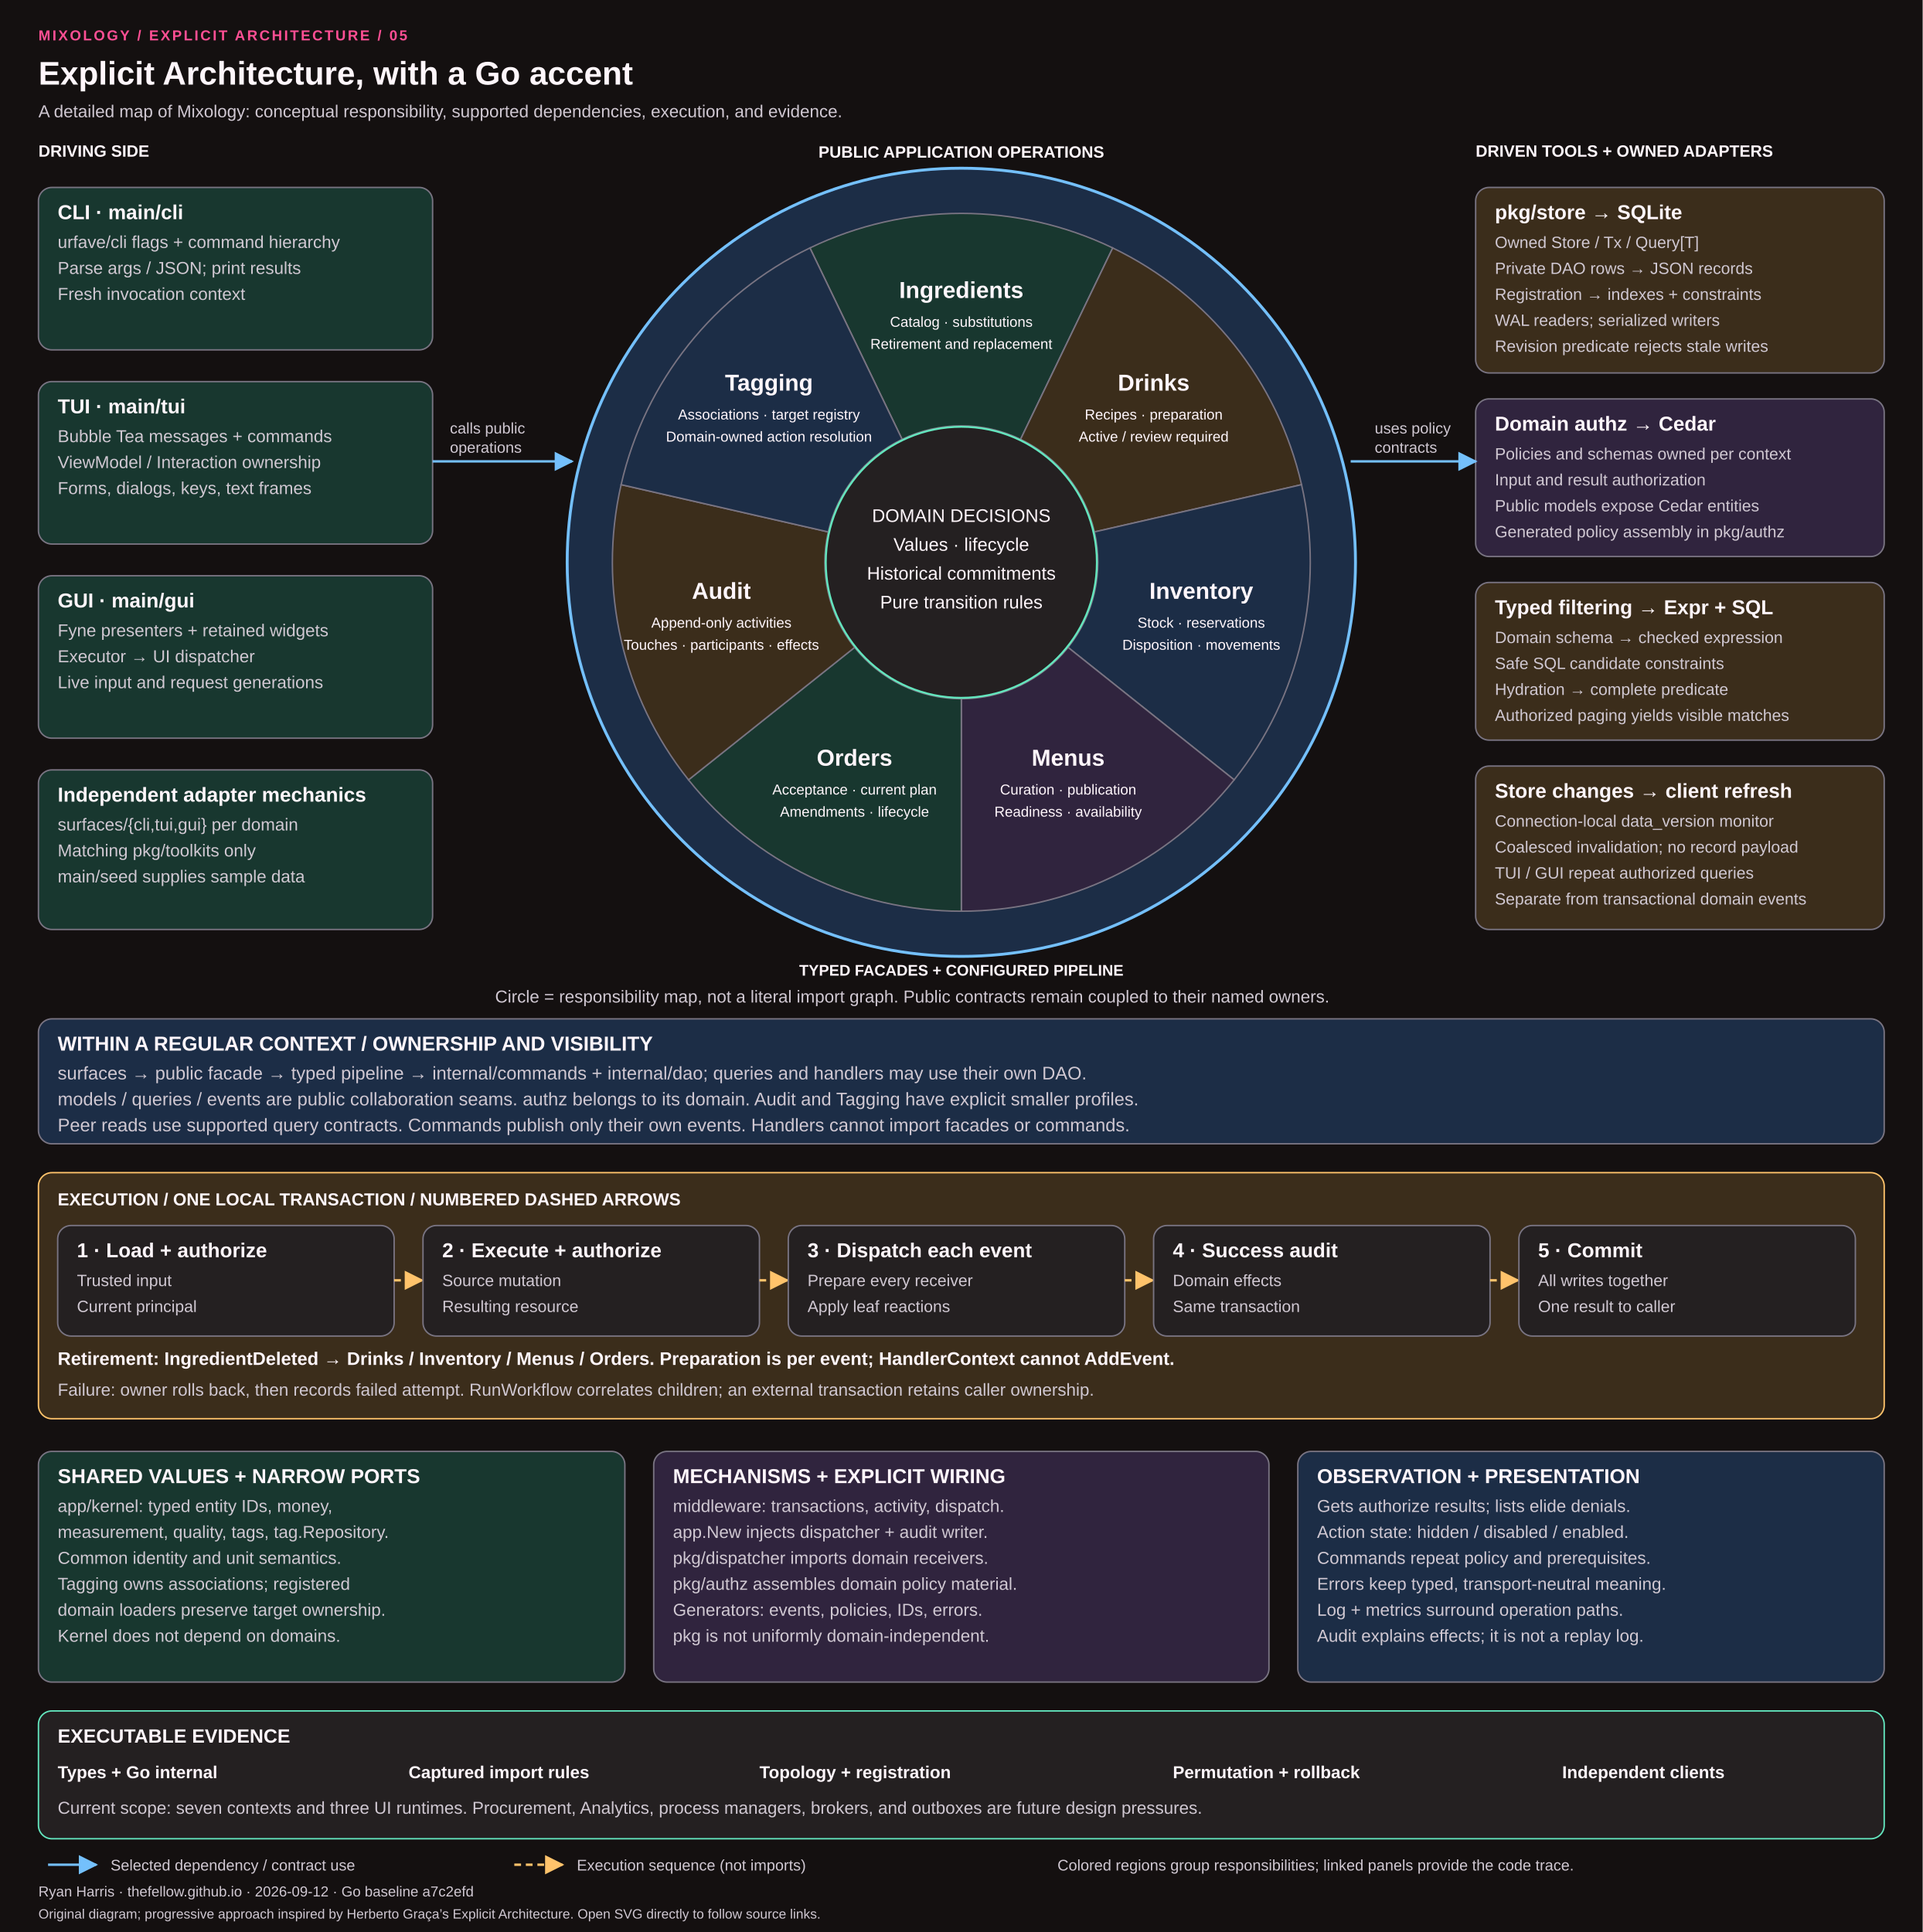
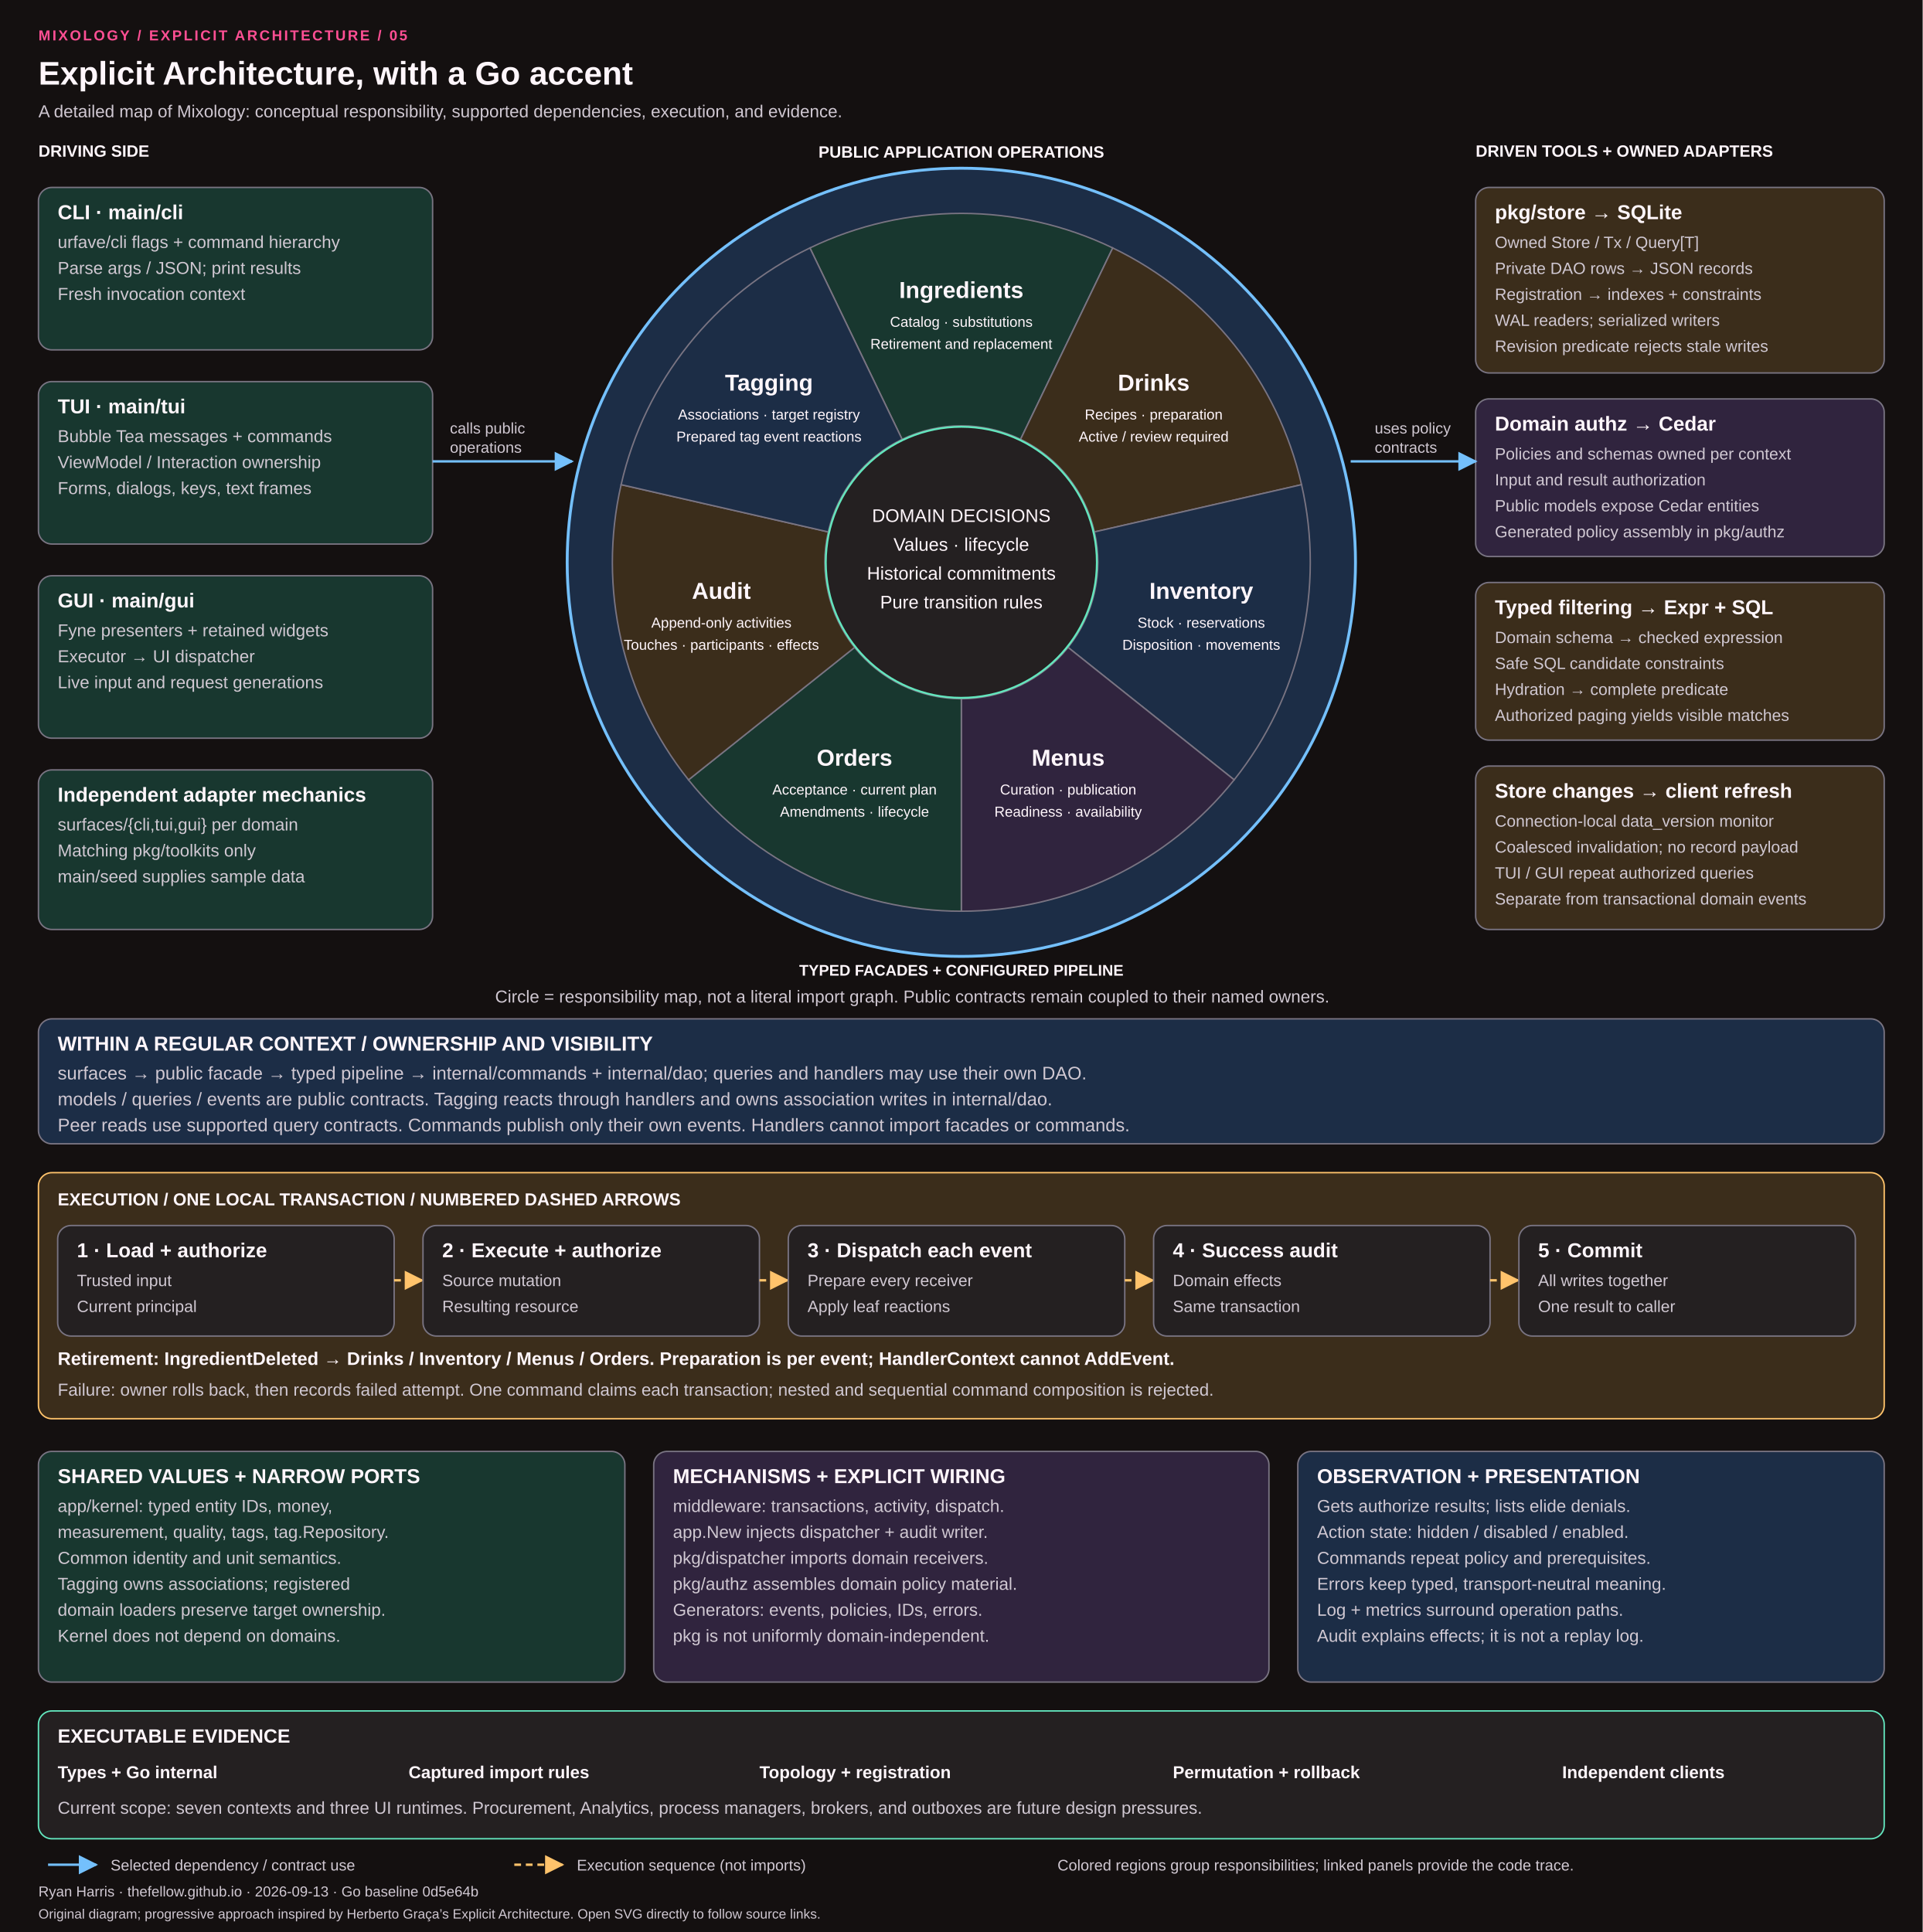
<svg xmlns="http://www.w3.org/2000/svg" xmlns:xlink="http://www.w3.org/1999/xlink" width="2000" height="2010" viewBox="0 0 2000 2010" role="img" aria-labelledby="title desc">
  <defs>
    <marker id="arrow" viewBox="0 0 10 10" refX="9" refY="5" markerWidth="8" markerHeight="8" orient="auto-start-reverse">
      <path d="M 0 0 L 10 5 L 0 10 z" fill="#74c0fc" />
    </marker>
    <marker id="flow" viewBox="0 0 10 10" refX="9" refY="5" markerWidth="8" markerHeight="8" orient="auto-start-reverse">
      <path d="M 0 0 L 10 5 L 0 10 z" fill="#ffc36b" />
    </marker>
  </defs>
  <style>text {font-family:Arial,Helvetica,sans-serif;fill:#fff6fb} a:hover rect {stroke:#ff4f94;stroke-width:3} .muted {fill:#d0c8d2} .mono {font-family:monospace} .eyebrow {font-weight:700;letter-spacing:2px;fill:#ff4f94}</style>
  <rect x="0" y="0" width="2000" height="2010" rx="0" fill="#141010" stroke="none" stroke-width="1.5" />
  <text x="40.0" y="42.0" font-size="15" text-anchor="start" class="eyebrow">MIXOLOGY / EXPLICIT ARCHITECTURE / 05</text>
  <text x="40.0" y="88.0" font-size="34" text-anchor="start" font-weight="700">Explicit Architecture, with a Go accent</text>
  <text x="40.0" y="122.0" font-size="18" text-anchor="start" class="muted">A detailed map of Mixology: conceptual responsibility, supported dependencies, execution, and evidence.</text>
  <text x="40.0" y="163.0" font-size="17" text-anchor="start" font-weight="700">DRIVING SIDE</text>
  <text x="1535.0" y="163.0" font-size="17" text-anchor="start" font-weight="700">DRIVEN TOOLS + OWNED ADAPTERS</text>
  <circle cx="1000" cy="585" r="410" fill="#1c2d46" stroke="#74c0fc" stroke-width="3" />
-   <a href="https://github.com/TheFellow/go-modular-monolith/blob/a7c2efda8c0cd905089a27060242ff841bb0ad41/app/domains/ingredients/module.go" xlink:href="https://github.com/TheFellow/go-modular-monolith/blob/a7c2efda8c0cd905089a27060242ff841bb0ad41/app/domains/ingredients/module.go" target="_blank">
+   <a href="https://github.com/TheFellow/go-modular-monolith/blob/0d5e64b0455f7a5c96d4afada64654a5fdbb9a2c/app/domains/ingredients/module.go" xlink:href="https://github.com/TheFellow/go-modular-monolith/blob/0d5e64b0455f7a5c96d4afada64654a5fdbb9a2c/app/domains/ingredients/module.go" target="_blank">
    <path d="M 842.5 257.948 A 363 363 0 0 1 1157.5 257.948 L 1061.611 457.062 A 142 142 0 0 0 938.389 457.062 Z" fill="#18372f" stroke="#797482" stroke-width="1.5" />
    <text x="1000.0" y="310.0" font-size="24" text-anchor="middle" font-weight="700">Ingredients</text>
    <text x="1000.0" y="340.0" font-size="15" text-anchor="middle">Catalog · substitutions</text>
    <text x="1000.0" y="363.0" font-size="15" text-anchor="middle">Retirement and replacement</text>
  </a>
-   <a href="https://github.com/TheFellow/go-modular-monolith/blob/a7c2efda8c0cd905089a27060242ff841bb0ad41/app/domains/drinks/module.go" xlink:href="https://github.com/TheFellow/go-modular-monolith/blob/a7c2efda8c0cd905089a27060242ff841bb0ad41/app/domains/drinks/module.go" target="_blank">
+   <a href="https://github.com/TheFellow/go-modular-monolith/blob/0d5e64b0455f7a5c96d4afada64654a5fdbb9a2c/app/domains/drinks/module.go" xlink:href="https://github.com/TheFellow/go-modular-monolith/blob/0d5e64b0455f7a5c96d4afada64654a5fdbb9a2c/app/domains/drinks/module.go" target="_blank">
    <path d="M 1157.5 257.948 A 363 363 0 0 1 1353.899 504.225 L 1138.44 553.402 A 142 142 0 0 0 1061.611 457.062 Z" fill="#3b2d1b" stroke="#797482" stroke-width="1.5" />
    <text x="1200.1" y="406.4" font-size="24" text-anchor="middle" font-weight="700">Drinks</text>
    <text x="1200.1" y="436.4" font-size="15" text-anchor="middle">Recipes · preparation</text>
    <text x="1200.1" y="459.4" font-size="15" text-anchor="middle">Active / review required</text>
  </a>
-   <a href="https://github.com/TheFellow/go-modular-monolith/blob/a7c2efda8c0cd905089a27060242ff841bb0ad41/app/domains/inventory/module.go" xlink:href="https://github.com/TheFellow/go-modular-monolith/blob/a7c2efda8c0cd905089a27060242ff841bb0ad41/app/domains/inventory/module.go" target="_blank">
+   <a href="https://github.com/TheFellow/go-modular-monolith/blob/0d5e64b0455f7a5c96d4afada64654a5fdbb9a2c/app/domains/inventory/module.go" xlink:href="https://github.com/TheFellow/go-modular-monolith/blob/0d5e64b0455f7a5c96d4afada64654a5fdbb9a2c/app/domains/inventory/module.go" target="_blank">
    <path d="M 1353.899 504.225 A 363 363 0 0 1 1283.805 811.327 L 1111.02 673.536 A 142 142 0 0 0 1138.44 553.402 Z" fill="#1c2d46" stroke="#797482" stroke-width="1.5" />
    <text x="1249.6" y="623.0" font-size="24" text-anchor="middle" font-weight="700">Inventory</text>
    <text x="1249.6" y="653.0" font-size="15" text-anchor="middle">Stock · reservations</text>
    <text x="1249.6" y="676.0" font-size="15" text-anchor="middle">Disposition · movements</text>
  </a>
-   <a href="https://github.com/TheFellow/go-modular-monolith/blob/a7c2efda8c0cd905089a27060242ff841bb0ad41/app/domains/menus/module.go" xlink:href="https://github.com/TheFellow/go-modular-monolith/blob/a7c2efda8c0cd905089a27060242ff841bb0ad41/app/domains/menus/module.go" target="_blank">
+   <a href="https://github.com/TheFellow/go-modular-monolith/blob/0d5e64b0455f7a5c96d4afada64654a5fdbb9a2c/app/domains/menus/module.go" xlink:href="https://github.com/TheFellow/go-modular-monolith/blob/0d5e64b0455f7a5c96d4afada64654a5fdbb9a2c/app/domains/menus/module.go" target="_blank">
    <path d="M 1283.805 811.327 A 363 363 0 0 1 1000 948.0 L 1000.0 727.0 A 142 142 0 0 0 1111.02 673.536 Z" fill="#30243e" stroke="#797482" stroke-width="1.5" />
    <text x="1111.1" y="796.6" font-size="24" text-anchor="middle" font-weight="700">Menus</text>
    <text x="1111.1" y="826.6" font-size="15" text-anchor="middle">Curation · publication</text>
    <text x="1111.1" y="849.6" font-size="15" text-anchor="middle">Readiness · availability</text>
  </a>
-   <a href="https://github.com/TheFellow/go-modular-monolith/blob/a7c2efda8c0cd905089a27060242ff841bb0ad41/app/domains/orders/module.go" xlink:href="https://github.com/TheFellow/go-modular-monolith/blob/a7c2efda8c0cd905089a27060242ff841bb0ad41/app/domains/orders/module.go" target="_blank">
+   <a href="https://github.com/TheFellow/go-modular-monolith/blob/0d5e64b0455f7a5c96d4afada64654a5fdbb9a2c/app/domains/orders/module.go" xlink:href="https://github.com/TheFellow/go-modular-monolith/blob/0d5e64b0455f7a5c96d4afada64654a5fdbb9a2c/app/domains/orders/module.go" target="_blank">
    <path d="M 1000.0 948.0 A 363 363 0 0 1 716.195 811.327 L 888.98 673.536 A 142 142 0 0 0 1000.0 727.0 Z" fill="#18372f" stroke="#797482" stroke-width="1.5" />
    <text x="888.9" y="796.6" font-size="24" text-anchor="middle" font-weight="700">Orders</text>
    <text x="888.9" y="826.6" font-size="15" text-anchor="middle">Acceptance · current plan</text>
    <text x="888.9" y="849.6" font-size="15" text-anchor="middle">Amendments · lifecycle</text>
  </a>
-   <a href="https://github.com/TheFellow/go-modular-monolith/blob/a7c2efda8c0cd905089a27060242ff841bb0ad41/app/domains/audit/module.go" xlink:href="https://github.com/TheFellow/go-modular-monolith/blob/a7c2efda8c0cd905089a27060242ff841bb0ad41/app/domains/audit/module.go" target="_blank">
+   <a href="https://github.com/TheFellow/go-modular-monolith/blob/0d5e64b0455f7a5c96d4afada64654a5fdbb9a2c/app/domains/audit/module.go" xlink:href="https://github.com/TheFellow/go-modular-monolith/blob/0d5e64b0455f7a5c96d4afada64654a5fdbb9a2c/app/domains/audit/module.go" target="_blank">
    <path d="M 716.195 811.327 A 363 363 0 0 1 646.101 504.225 L 861.56 553.402 A 142 142 0 0 0 888.98 673.536 Z" fill="#3b2d1b" stroke="#797482" stroke-width="1.5" />
    <text x="750.4" y="623.0" font-size="24" text-anchor="middle" font-weight="700">Audit</text>
    <text x="750.4" y="653.0" font-size="15" text-anchor="middle">Append-only activities</text>
    <text x="750.4" y="676.0" font-size="15" text-anchor="middle">Touches · participants · effects</text>
  </a>
-   <a href="https://github.com/TheFellow/go-modular-monolith/blob/a7c2efda8c0cd905089a27060242ff841bb0ad41/app/domains/tagging/module.go" xlink:href="https://github.com/TheFellow/go-modular-monolith/blob/a7c2efda8c0cd905089a27060242ff841bb0ad41/app/domains/tagging/module.go" target="_blank">
+   <a href="https://github.com/TheFellow/go-modular-monolith/blob/0d5e64b0455f7a5c96d4afada64654a5fdbb9a2c/app/domains/tagging/module.go" xlink:href="https://github.com/TheFellow/go-modular-monolith/blob/0d5e64b0455f7a5c96d4afada64654a5fdbb9a2c/app/domains/tagging/module.go" target="_blank">
    <path d="M 646.101 504.225 A 363 363 0 0 1 842.5 257.948 L 938.389 457.062 A 142 142 0 0 0 861.56 553.402 Z" fill="#1c2d46" stroke="#797482" stroke-width="1.5" />
    <text x="799.9" y="406.4" font-size="24" text-anchor="middle" font-weight="700">Tagging</text>
    <text x="799.9" y="436.4" font-size="15" text-anchor="middle">Associations · target registry</text>
-     <text x="799.9" y="459.4" font-size="15" text-anchor="middle">Domain-owned action resolution</text>
+     <text x="799.9" y="459.4" font-size="15" text-anchor="middle">Prepared tag event reactions</text>
  </a>
  <circle cx="1000" cy="585" r="141" fill="#242021" stroke="#63e6be" stroke-width="2" />
  <text x="1000.0" y="543.0" font-size="19" text-anchor="middle">DOMAIN DECISIONS</text>
  <text x="1000.0" y="573.0" font-size="19" text-anchor="middle">Values · lifecycle</text>
  <text x="1000.0" y="603.0" font-size="19" text-anchor="middle">Historical commitments</text>
  <text x="1000.0" y="633.0" font-size="19" text-anchor="middle">Pure transition rules</text>
  <text x="1000.0" y="164.0" font-size="17" text-anchor="middle" font-weight="700">PUBLIC APPLICATION OPERATIONS</text>
  <text x="1000.0" y="1015.0" font-size="16" text-anchor="middle" font-weight="700">TYPED FACADES + CONFIGURED PIPELINE</text>
-   <a href="https://github.com/TheFellow/go-modular-monolith/blob/a7c2efda8c0cd905089a27060242ff841bb0ad41/main/cli/README.md" xlink:href="https://github.com/TheFellow/go-modular-monolith/blob/a7c2efda8c0cd905089a27060242ff841bb0ad41/main/cli/README.md" target="_blank">
+   <a href="https://github.com/TheFellow/go-modular-monolith/blob/0d5e64b0455f7a5c96d4afada64654a5fdbb9a2c/main/cli/README.md" xlink:href="https://github.com/TheFellow/go-modular-monolith/blob/0d5e64b0455f7a5c96d4afada64654a5fdbb9a2c/main/cli/README.md" target="_blank">
    <rect x="40" y="195" width="410" height="169" rx="14" fill="#18372f" stroke="#797482" stroke-width="1.5" />
    <text x="60.0" y="228.0" font-size="21" text-anchor="start" font-weight="700">CLI · main/cli</text>
    <text x="60.0" y="258.0" font-size="18" text-anchor="start" class="muted">urfave/cli flags + command hierarchy</text>
    <text x="60.0" y="285.0" font-size="18" text-anchor="start" class="muted">Parse args / JSON; print results</text>
    <text x="60.0" y="312.0" font-size="18" text-anchor="start" class="muted">Fresh invocation context</text>
  </a>
-   <a href="https://github.com/TheFellow/go-modular-monolith/blob/a7c2efda8c0cd905089a27060242ff841bb0ad41/main/tui/README.md" xlink:href="https://github.com/TheFellow/go-modular-monolith/blob/a7c2efda8c0cd905089a27060242ff841bb0ad41/main/tui/README.md" target="_blank">
+   <a href="https://github.com/TheFellow/go-modular-monolith/blob/0d5e64b0455f7a5c96d4afada64654a5fdbb9a2c/main/tui/README.md" xlink:href="https://github.com/TheFellow/go-modular-monolith/blob/0d5e64b0455f7a5c96d4afada64654a5fdbb9a2c/main/tui/README.md" target="_blank">
    <rect x="40" y="397" width="410" height="169" rx="14" fill="#18372f" stroke="#797482" stroke-width="1.5" />
    <text x="60.0" y="430.0" font-size="21" text-anchor="start" font-weight="700">TUI · main/tui</text>
    <text x="60.0" y="460.0" font-size="18" text-anchor="start" class="muted">Bubble Tea messages + commands</text>
    <text x="60.0" y="487.0" font-size="18" text-anchor="start" class="muted">ViewModel / Interaction ownership</text>
    <text x="60.0" y="514.0" font-size="18" text-anchor="start" class="muted">Forms, dialogs, keys, text frames</text>
  </a>
-   <a href="https://github.com/TheFellow/go-modular-monolith/blob/a7c2efda8c0cd905089a27060242ff841bb0ad41/main/gui/README.md" xlink:href="https://github.com/TheFellow/go-modular-monolith/blob/a7c2efda8c0cd905089a27060242ff841bb0ad41/main/gui/README.md" target="_blank">
+   <a href="https://github.com/TheFellow/go-modular-monolith/blob/0d5e64b0455f7a5c96d4afada64654a5fdbb9a2c/main/gui/README.md" xlink:href="https://github.com/TheFellow/go-modular-monolith/blob/0d5e64b0455f7a5c96d4afada64654a5fdbb9a2c/main/gui/README.md" target="_blank">
    <rect x="40" y="599" width="410" height="169" rx="14" fill="#18372f" stroke="#797482" stroke-width="1.5" />
    <text x="60.0" y="632.0" font-size="21" text-anchor="start" font-weight="700">GUI · main/gui</text>
    <text x="60.0" y="662.0" font-size="18" text-anchor="start" class="muted">Fyne presenters + retained widgets</text>
    <text x="60.0" y="689.0" font-size="18" text-anchor="start" class="muted">Executor → UI dispatcher</text>
    <text x="60.0" y="716.0" font-size="18" text-anchor="start" class="muted">Live input and request generations</text>
  </a>
-   <a href="https://github.com/TheFellow/go-modular-monolith/blob/a7c2efda8c0cd905089a27060242ff841bb0ad41/pkg/toolkits/readme.md" xlink:href="https://github.com/TheFellow/go-modular-monolith/blob/a7c2efda8c0cd905089a27060242ff841bb0ad41/pkg/toolkits/readme.md" target="_blank">
+   <a href="https://github.com/TheFellow/go-modular-monolith/blob/0d5e64b0455f7a5c96d4afada64654a5fdbb9a2c/pkg/toolkits/readme.md" xlink:href="https://github.com/TheFellow/go-modular-monolith/blob/0d5e64b0455f7a5c96d4afada64654a5fdbb9a2c/pkg/toolkits/readme.md" target="_blank">
    <rect x="40" y="801" width="410" height="166" rx="14" fill="#18372f" stroke="#797482" stroke-width="1.5" />
    <text x="60.0" y="834.0" font-size="21" text-anchor="start" font-weight="700">Independent adapter mechanics</text>
    <text x="60.0" y="864.0" font-size="18" text-anchor="start" class="muted">surfaces/{cli,tui,gui} per domain</text>
    <text x="60.0" y="891.0" font-size="18" text-anchor="start" class="muted">Matching pkg/toolkits only</text>
    <text x="60.0" y="918.0" font-size="18" text-anchor="start" class="muted">main/seed supplies sample data</text>
  </a>
  <path d="M450,480 L595,480" fill="none" stroke="#74c0fc" stroke-width="2.5" marker-end="url(#arrow)" />
  <text x="468.0" y="451.0" font-size="16" text-anchor="start" class="muted">calls public</text>
  <text x="468.0" y="471.0" font-size="16" text-anchor="start" class="muted">operations</text>
-   <a href="https://github.com/TheFellow/go-modular-monolith/blob/a7c2efda8c0cd905089a27060242ff841bb0ad41/pkg/store/README.md" xlink:href="https://github.com/TheFellow/go-modular-monolith/blob/a7c2efda8c0cd905089a27060242ff841bb0ad41/pkg/store/README.md" target="_blank">
+   <a href="https://github.com/TheFellow/go-modular-monolith/blob/0d5e64b0455f7a5c96d4afada64654a5fdbb9a2c/pkg/store/README.md" xlink:href="https://github.com/TheFellow/go-modular-monolith/blob/0d5e64b0455f7a5c96d4afada64654a5fdbb9a2c/pkg/store/README.md" target="_blank">
    <rect x="1535" y="195" width="425" height="193" rx="14" fill="#3b2d1b" stroke="#797482" stroke-width="1.5" />
    <text x="1555.0" y="228.0" font-size="21" text-anchor="start" font-weight="700">pkg/store → SQLite</text>
    <text x="1555.0" y="258.0" font-size="17" text-anchor="start" class="muted">Owned Store / Tx / Query[T]</text>
    <text x="1555.0" y="285.0" font-size="17" text-anchor="start" class="muted">Private DAO rows → JSON records</text>
    <text x="1555.0" y="312.0" font-size="17" text-anchor="start" class="muted">Registration → indexes + constraints</text>
    <text x="1555.0" y="339.0" font-size="17" text-anchor="start" class="muted">WAL readers; serialized writers</text>
    <text x="1555.0" y="366.0" font-size="17" text-anchor="start" class="muted">Revision predicate rejects stale writes</text>
  </a>
-   <a href="https://github.com/TheFellow/go-modular-monolith/blob/a7c2efda8c0cd905089a27060242ff841bb0ad41/pkg/authz/README.md" xlink:href="https://github.com/TheFellow/go-modular-monolith/blob/a7c2efda8c0cd905089a27060242ff841bb0ad41/pkg/authz/README.md" target="_blank">
+   <a href="https://github.com/TheFellow/go-modular-monolith/blob/0d5e64b0455f7a5c96d4afada64654a5fdbb9a2c/pkg/authz/README.md" xlink:href="https://github.com/TheFellow/go-modular-monolith/blob/0d5e64b0455f7a5c96d4afada64654a5fdbb9a2c/pkg/authz/README.md" target="_blank">
    <rect x="1535" y="415" width="425" height="164" rx="14" fill="#30243e" stroke="#797482" stroke-width="1.5" />
    <text x="1555.0" y="448.0" font-size="21" text-anchor="start" font-weight="700">Domain authz → Cedar</text>
    <text x="1555.0" y="478.0" font-size="17" text-anchor="start" class="muted">Policies and schemas owned per context</text>
    <text x="1555.0" y="505.0" font-size="17" text-anchor="start" class="muted">Input and result authorization</text>
    <text x="1555.0" y="532.0" font-size="17" text-anchor="start" class="muted">Public models expose Cedar entities</text>
    <text x="1555.0" y="559.0" font-size="17" text-anchor="start" class="muted">Generated policy assembly in pkg/authz</text>
  </a>
-   <a href="https://github.com/TheFellow/go-modular-monolith/blob/a7c2efda8c0cd905089a27060242ff841bb0ad41/pkg/filter/README.md" xlink:href="https://github.com/TheFellow/go-modular-monolith/blob/a7c2efda8c0cd905089a27060242ff841bb0ad41/pkg/filter/README.md" target="_blank">
+   <a href="https://github.com/TheFellow/go-modular-monolith/blob/0d5e64b0455f7a5c96d4afada64654a5fdbb9a2c/pkg/filter/README.md" xlink:href="https://github.com/TheFellow/go-modular-monolith/blob/0d5e64b0455f7a5c96d4afada64654a5fdbb9a2c/pkg/filter/README.md" target="_blank">
    <rect x="1535" y="606" width="425" height="164" rx="14" fill="#3b2d1b" stroke="#797482" stroke-width="1.5" />
    <text x="1555.0" y="639.0" font-size="21" text-anchor="start" font-weight="700">Typed filtering → Expr + SQL</text>
    <text x="1555.0" y="669.0" font-size="17" text-anchor="start" class="muted">Domain schema → checked expression</text>
    <text x="1555.0" y="696.0" font-size="17" text-anchor="start" class="muted">Safe SQL candidate constraints</text>
    <text x="1555.0" y="723.0" font-size="17" text-anchor="start" class="muted">Hydration → complete predicate</text>
    <text x="1555.0" y="750.0" font-size="17" text-anchor="start" class="muted">Authorized paging yields visible matches</text>
  </a>
-   <a href="https://github.com/TheFellow/go-modular-monolith/blob/a7c2efda8c0cd905089a27060242ff841bb0ad41/pkg/store/changes.go" xlink:href="https://github.com/TheFellow/go-modular-monolith/blob/a7c2efda8c0cd905089a27060242ff841bb0ad41/pkg/store/changes.go" target="_blank">
+   <a href="https://github.com/TheFellow/go-modular-monolith/blob/0d5e64b0455f7a5c96d4afada64654a5fdbb9a2c/pkg/store/changes.go" xlink:href="https://github.com/TheFellow/go-modular-monolith/blob/0d5e64b0455f7a5c96d4afada64654a5fdbb9a2c/pkg/store/changes.go" target="_blank">
    <rect x="1535" y="797" width="425" height="170" rx="14" fill="#3b2d1b" stroke="#797482" stroke-width="1.5" />
    <text x="1555.0" y="830.0" font-size="21" text-anchor="start" font-weight="700">Store changes → client refresh</text>
    <text x="1555.0" y="860.0" font-size="17" text-anchor="start" class="muted">Connection-local data_version monitor</text>
    <text x="1555.0" y="887.0" font-size="17" text-anchor="start" class="muted">Coalesced invalidation; no record payload</text>
    <text x="1555.0" y="914.0" font-size="17" text-anchor="start" class="muted">TUI / GUI repeat authorized queries</text>
    <text x="1555.0" y="941.0" font-size="17" text-anchor="start" class="muted">Separate from transactional domain events</text>
  </a>
  <path d="M1405,480 L1535,480" fill="none" stroke="#74c0fc" stroke-width="2.5" marker-end="url(#arrow)" />
  <text x="1430.0" y="451.0" font-size="16" text-anchor="start" class="muted">uses policy</text>
  <text x="1430.0" y="471.0" font-size="16" text-anchor="start" class="muted">contracts</text>
  <text x="515.0" y="1043.0" font-size="18" text-anchor="start" class="muted">Circle = responsibility map, not a literal import graph. Public contracts remain coupled to their named owners.</text>
-   <a href="https://github.com/TheFellow/go-modular-monolith/blob/a7c2efda8c0cd905089a27060242ff841bb0ad41/.arch-lint.yaml" xlink:href="https://github.com/TheFellow/go-modular-monolith/blob/a7c2efda8c0cd905089a27060242ff841bb0ad41/.arch-lint.yaml" target="_blank">
+   <a href="https://github.com/TheFellow/go-modular-monolith/blob/0d5e64b0455f7a5c96d4afada64654a5fdbb9a2c/.arch-lint.yaml" xlink:href="https://github.com/TheFellow/go-modular-monolith/blob/0d5e64b0455f7a5c96d4afada64654a5fdbb9a2c/.arch-lint.yaml" target="_blank">
    <rect x="40" y="1060" width="1920" height="130" rx="14" fill="#1c2d46" stroke="#797482" stroke-width="1.5" />
    <text x="60.0" y="1093.0" font-size="21" text-anchor="start" font-weight="700">WITHIN A REGULAR CONTEXT / OWNERSHIP AND VISIBILITY</text>
    <text x="60.0" y="1123.0" font-size="19" text-anchor="start" class="muted">surfaces → public facade → typed pipeline → internal/commands + internal/dao; queries and handlers may use their own DAO.</text>
-     <text x="60.0" y="1150.0" font-size="19" text-anchor="start" class="muted">models / queries / events are public collaboration seams. authz belongs to its domain. Audit and Tagging have explicit smaller profiles.</text>
+     <text x="60.0" y="1150.0" font-size="19" text-anchor="start" class="muted">models / queries / events are public contracts. Tagging reacts through handlers and owns association writes in internal/dao.</text>
    <text x="60.0" y="1177.0" font-size="19" text-anchor="start" class="muted">Peer reads use supported query contracts. Commands publish only their own events. Handlers cannot import facades or commands.</text>
  </a>
  <rect x="40" y="1220" width="1920" height="256" rx="14" fill="#3b2d1b" stroke="#ffc36b" stroke-width="1.5" />
  <text x="60.0" y="1254.0" font-size="18" text-anchor="start" font-weight="700">EXECUTION / ONE LOCAL TRANSACTION / NUMBERED DASHED ARROWS</text>
-   <a href="https://github.com/TheFellow/go-modular-monolith/blob/a7c2efda8c0cd905089a27060242ff841bb0ad41/pkg/middleware/run.go" xlink:href="https://github.com/TheFellow/go-modular-monolith/blob/a7c2efda8c0cd905089a27060242ff841bb0ad41/pkg/middleware/run.go" target="_blank">
+   <a href="https://github.com/TheFellow/go-modular-monolith/blob/0d5e64b0455f7a5c96d4afada64654a5fdbb9a2c/pkg/middleware/run.go" xlink:href="https://github.com/TheFellow/go-modular-monolith/blob/0d5e64b0455f7a5c96d4afada64654a5fdbb9a2c/pkg/middleware/run.go" target="_blank">
    <rect x="60" y="1275" width="350" height="115" rx="14" fill="#242021" stroke="#797482" stroke-width="1.5" />
    <text x="80.0" y="1308.0" font-size="21" text-anchor="start" font-weight="700">1 · Load + authorize</text>
    <text x="80.0" y="1338.0" font-size="17" text-anchor="start" class="muted">Trusted input</text>
    <text x="80.0" y="1365.0" font-size="17" text-anchor="start" class="muted">Current principal</text>
  </a>
  <path d="M410,1332 L439,1332" fill="none" stroke="#ffc36b" stroke-width="2.5" stroke-dasharray="7 5" marker-end="url(#flow)" />
-   <a href="https://github.com/TheFellow/go-modular-monolith/blob/a7c2efda8c0cd905089a27060242ff841bb0ad41/pkg/middleware/run.go" xlink:href="https://github.com/TheFellow/go-modular-monolith/blob/a7c2efda8c0cd905089a27060242ff841bb0ad41/pkg/middleware/run.go" target="_blank">
+   <a href="https://github.com/TheFellow/go-modular-monolith/blob/0d5e64b0455f7a5c96d4afada64654a5fdbb9a2c/pkg/middleware/run.go" xlink:href="https://github.com/TheFellow/go-modular-monolith/blob/0d5e64b0455f7a5c96d4afada64654a5fdbb9a2c/pkg/middleware/run.go" target="_blank">
    <rect x="440" y="1275" width="350" height="115" rx="14" fill="#242021" stroke="#797482" stroke-width="1.5" />
    <text x="460.0" y="1308.0" font-size="21" text-anchor="start" font-weight="700">2 · Execute + authorize</text>
    <text x="460.0" y="1338.0" font-size="17" text-anchor="start" class="muted">Source mutation</text>
    <text x="460.0" y="1365.0" font-size="17" text-anchor="start" class="muted">Resulting resource</text>
  </a>
  <path d="M790,1332 L819,1332" fill="none" stroke="#ffc36b" stroke-width="2.5" stroke-dasharray="7 5" marker-end="url(#flow)" />
-   <a href="https://github.com/TheFellow/go-modular-monolith/blob/a7c2efda8c0cd905089a27060242ff841bb0ad41/pkg/dispatcher/dispatcher_gen.go" xlink:href="https://github.com/TheFellow/go-modular-monolith/blob/a7c2efda8c0cd905089a27060242ff841bb0ad41/pkg/dispatcher/dispatcher_gen.go" target="_blank">
+   <a href="https://github.com/TheFellow/go-modular-monolith/blob/0d5e64b0455f7a5c96d4afada64654a5fdbb9a2c/pkg/dispatcher/dispatcher_gen.go" xlink:href="https://github.com/TheFellow/go-modular-monolith/blob/0d5e64b0455f7a5c96d4afada64654a5fdbb9a2c/pkg/dispatcher/dispatcher_gen.go" target="_blank">
    <rect x="820" y="1275" width="350" height="115" rx="14" fill="#242021" stroke="#797482" stroke-width="1.5" />
    <text x="840.0" y="1308.0" font-size="21" text-anchor="start" font-weight="700">3 · Dispatch each event</text>
    <text x="840.0" y="1338.0" font-size="17" text-anchor="start" class="muted">Prepare every receiver</text>
    <text x="840.0" y="1365.0" font-size="17" text-anchor="start" class="muted">Apply leaf reactions</text>
  </a>
  <path d="M1170,1332 L1199,1332" fill="none" stroke="#ffc36b" stroke-width="2.5" stroke-dasharray="7 5" marker-end="url(#flow)" />
-   <a href="https://github.com/TheFellow/go-modular-monolith/blob/a7c2efda8c0cd905089a27060242ff841bb0ad41/pkg/middleware/run.go" xlink:href="https://github.com/TheFellow/go-modular-monolith/blob/a7c2efda8c0cd905089a27060242ff841bb0ad41/pkg/middleware/run.go" target="_blank">
+   <a href="https://github.com/TheFellow/go-modular-monolith/blob/0d5e64b0455f7a5c96d4afada64654a5fdbb9a2c/pkg/middleware/run.go" xlink:href="https://github.com/TheFellow/go-modular-monolith/blob/0d5e64b0455f7a5c96d4afada64654a5fdbb9a2c/pkg/middleware/run.go" target="_blank">
    <rect x="1200" y="1275" width="350" height="115" rx="14" fill="#242021" stroke="#797482" stroke-width="1.5" />
    <text x="1220.0" y="1308.0" font-size="21" text-anchor="start" font-weight="700">4 · Success audit</text>
    <text x="1220.0" y="1338.0" font-size="17" text-anchor="start" class="muted">Domain effects</text>
    <text x="1220.0" y="1365.0" font-size="17" text-anchor="start" class="muted">Same transaction</text>
  </a>
  <path d="M1550,1332 L1579,1332" fill="none" stroke="#ffc36b" stroke-width="2.5" stroke-dasharray="7 5" marker-end="url(#flow)" />
-   <a href="https://github.com/TheFellow/go-modular-monolith/blob/a7c2efda8c0cd905089a27060242ff841bb0ad41/pkg/middleware/run.go" xlink:href="https://github.com/TheFellow/go-modular-monolith/blob/a7c2efda8c0cd905089a27060242ff841bb0ad41/pkg/middleware/run.go" target="_blank">
+   <a href="https://github.com/TheFellow/go-modular-monolith/blob/0d5e64b0455f7a5c96d4afada64654a5fdbb9a2c/pkg/middleware/run.go" xlink:href="https://github.com/TheFellow/go-modular-monolith/blob/0d5e64b0455f7a5c96d4afada64654a5fdbb9a2c/pkg/middleware/run.go" target="_blank">
    <rect x="1580" y="1275" width="350" height="115" rx="14" fill="#242021" stroke="#797482" stroke-width="1.5" />
    <text x="1600.0" y="1308.0" font-size="21" text-anchor="start" font-weight="700">5 · Commit</text>
    <text x="1600.0" y="1338.0" font-size="17" text-anchor="start" class="muted">All writes together</text>
    <text x="1600.0" y="1365.0" font-size="17" text-anchor="start" class="muted">One result to caller</text>
  </a>
  <text x="60.0" y="1420.0" font-size="19" text-anchor="start" font-weight="700">Retirement: IngredientDeleted → Drinks / Inventory / Menus / Orders. Preparation is per event; HandlerContext cannot AddEvent.</text>
-   <text x="60.0" y="1452.0" font-size="18" text-anchor="start" class="muted">Failure: owner rolls back, then records failed attempt. RunWorkflow correlates children; an external transaction retains caller ownership.</text>
-   <a href="https://github.com/TheFellow/go-modular-monolith/blob/a7c2efda8c0cd905089a27060242ff841bb0ad41/app/kernel/readme.md" xlink:href="https://github.com/TheFellow/go-modular-monolith/blob/a7c2efda8c0cd905089a27060242ff841bb0ad41/app/kernel/readme.md" target="_blank">
+   <text x="60.0" y="1452.0" font-size="18" text-anchor="start" class="muted">Failure: owner rolls back, then records failed attempt. One command claims each transaction; nested and sequential command composition is rejected.</text>
+   <a href="https://github.com/TheFellow/go-modular-monolith/blob/0d5e64b0455f7a5c96d4afada64654a5fdbb9a2c/app/kernel/readme.md" xlink:href="https://github.com/TheFellow/go-modular-monolith/blob/0d5e64b0455f7a5c96d4afada64654a5fdbb9a2c/app/kernel/readme.md" target="_blank">
    <rect x="40" y="1510" width="610" height="240" rx="14" fill="#18372f" stroke="#797482" stroke-width="1.5" />
    <text x="60.0" y="1543.0" font-size="21" text-anchor="start" font-weight="700">SHARED VALUES + NARROW PORTS</text>
    <text x="60.0" y="1573.0" font-size="18" text-anchor="start" class="muted">app/kernel: typed entity IDs, money,</text>
    <text x="60.0" y="1600.0" font-size="18" text-anchor="start" class="muted">measurement, quality, tags, tag.Repository.</text>
    <text x="60.0" y="1627.0" font-size="18" text-anchor="start" class="muted">Common identity and unit semantics.</text>
    <text x="60.0" y="1654.0" font-size="18" text-anchor="start" class="muted">Tagging owns associations; registered</text>
    <text x="60.0" y="1681.0" font-size="18" text-anchor="start" class="muted">domain loaders preserve target ownership.</text>
    <text x="60.0" y="1708.0" font-size="18" text-anchor="start" class="muted">Kernel does not depend on domains.</text>
  </a>
-   <a href="https://github.com/TheFellow/go-modular-monolith/blob/a7c2efda8c0cd905089a27060242ff841bb0ad41/app/app.go" xlink:href="https://github.com/TheFellow/go-modular-monolith/blob/a7c2efda8c0cd905089a27060242ff841bb0ad41/app/app.go" target="_blank">
+   <a href="https://github.com/TheFellow/go-modular-monolith/blob/0d5e64b0455f7a5c96d4afada64654a5fdbb9a2c/app/app.go" xlink:href="https://github.com/TheFellow/go-modular-monolith/blob/0d5e64b0455f7a5c96d4afada64654a5fdbb9a2c/app/app.go" target="_blank">
    <rect x="680" y="1510" width="640" height="240" rx="14" fill="#30243e" stroke="#797482" stroke-width="1.5" />
    <text x="700.0" y="1543.0" font-size="21" text-anchor="start" font-weight="700">MECHANISMS + EXPLICIT WIRING</text>
    <text x="700.0" y="1573.0" font-size="18" text-anchor="start" class="muted">middleware: transactions, activity, dispatch.</text>
    <text x="700.0" y="1600.0" font-size="18" text-anchor="start" class="muted">app.New injects dispatcher + audit writer.</text>
    <text x="700.0" y="1627.0" font-size="18" text-anchor="start" class="muted">pkg/dispatcher imports domain receivers.</text>
    <text x="700.0" y="1654.0" font-size="18" text-anchor="start" class="muted">pkg/authz assembles domain policy material.</text>
    <text x="700.0" y="1681.0" font-size="18" text-anchor="start" class="muted">Generators: events, policies, IDs, errors.</text>
    <text x="700.0" y="1708.0" font-size="18" text-anchor="start" class="muted">pkg is not uniformly domain-independent.</text>
  </a>
-   <a href="https://github.com/TheFellow/go-modular-monolith/blob/a7c2efda8c0cd905089a27060242ff841bb0ad41/pkg/presentation/actions/README.md" xlink:href="https://github.com/TheFellow/go-modular-monolith/blob/a7c2efda8c0cd905089a27060242ff841bb0ad41/pkg/presentation/actions/README.md" target="_blank">
+   <a href="https://github.com/TheFellow/go-modular-monolith/blob/0d5e64b0455f7a5c96d4afada64654a5fdbb9a2c/pkg/presentation/actions/README.md" xlink:href="https://github.com/TheFellow/go-modular-monolith/blob/0d5e64b0455f7a5c96d4afada64654a5fdbb9a2c/pkg/presentation/actions/README.md" target="_blank">
    <rect x="1350" y="1510" width="610" height="240" rx="14" fill="#1c2d46" stroke="#797482" stroke-width="1.5" />
    <text x="1370.0" y="1543.0" font-size="21" text-anchor="start" font-weight="700">OBSERVATION + PRESENTATION</text>
    <text x="1370.0" y="1573.0" font-size="18" text-anchor="start" class="muted">Gets authorize results; lists elide denials.</text>
    <text x="1370.0" y="1600.0" font-size="18" text-anchor="start" class="muted">Action state: hidden / disabled / enabled.</text>
    <text x="1370.0" y="1627.0" font-size="18" text-anchor="start" class="muted">Commands repeat policy and prerequisites.</text>
    <text x="1370.0" y="1654.0" font-size="18" text-anchor="start" class="muted">Errors keep typed, transport-neutral meaning.</text>
    <text x="1370.0" y="1681.0" font-size="18" text-anchor="start" class="muted">Log + metrics surround operation paths.</text>
    <text x="1370.0" y="1708.0" font-size="18" text-anchor="start" class="muted">Audit explains effects; it is not a replay log.</text>
  </a>
  <rect x="40" y="1780" width="1920" height="133" rx="14" fill="#242021" stroke="#63e6be" stroke-width="1.5" />
  <text x="60.0" y="1813.0" font-size="20" text-anchor="start" font-weight="700">EXECUTABLE EVIDENCE</text>
-   <a href="https://github.com/TheFellow/go-modular-monolith/blob/a7c2efda8c0cd905089a27060242ff841bb0ad41/pkg/middleware/context.go" xlink:href="https://github.com/TheFellow/go-modular-monolith/blob/a7c2efda8c0cd905089a27060242ff841bb0ad41/pkg/middleware/context.go" target="_blank">
+   <a href="https://github.com/TheFellow/go-modular-monolith/blob/0d5e64b0455f7a5c96d4afada64654a5fdbb9a2c/pkg/middleware/context.go" xlink:href="https://github.com/TheFellow/go-modular-monolith/blob/0d5e64b0455f7a5c96d4afada64654a5fdbb9a2c/pkg/middleware/context.go" target="_blank">
    <text x="60.0" y="1850.0" font-size="18" text-anchor="start" font-weight="700">Types + Go internal</text>
  </a>
-   <a href="https://github.com/TheFellow/go-modular-monolith/blob/a7c2efda8c0cd905089a27060242ff841bb0ad41/.arch-lint.yaml" xlink:href="https://github.com/TheFellow/go-modular-monolith/blob/a7c2efda8c0cd905089a27060242ff841bb0ad41/.arch-lint.yaml" target="_blank">
+   <a href="https://github.com/TheFellow/go-modular-monolith/blob/0d5e64b0455f7a5c96d4afada64654a5fdbb9a2c/.arch-lint.yaml" xlink:href="https://github.com/TheFellow/go-modular-monolith/blob/0d5e64b0455f7a5c96d4afada64654a5fdbb9a2c/.arch-lint.yaml" target="_blank">
    <text x="425.0" y="1850.0" font-size="18" text-anchor="start" font-weight="700">Captured import rules</text>
  </a>
-   <a href="https://github.com/TheFellow/go-modular-monolith/blob/a7c2efda8c0cd905089a27060242ff841bb0ad41/architecture/domain_topology_test.go" xlink:href="https://github.com/TheFellow/go-modular-monolith/blob/a7c2efda8c0cd905089a27060242ff841bb0ad41/architecture/domain_topology_test.go" target="_blank">
+   <a href="https://github.com/TheFellow/go-modular-monolith/blob/0d5e64b0455f7a5c96d4afada64654a5fdbb9a2c/architecture/domain_topology_test.go" xlink:href="https://github.com/TheFellow/go-modular-monolith/blob/0d5e64b0455f7a5c96d4afada64654a5fdbb9a2c/architecture/domain_topology_test.go" target="_blank">
    <text x="790.0" y="1850.0" font-size="18" text-anchor="start" font-weight="700">Topology + registration</text>
  </a>
-   <a href="https://github.com/TheFellow/go-modular-monolith/blob/a7c2efda8c0cd905089a27060242ff841bb0ad41/app/cross_domain_regression_test.go" xlink:href="https://github.com/TheFellow/go-modular-monolith/blob/a7c2efda8c0cd905089a27060242ff841bb0ad41/app/cross_domain_regression_test.go" target="_blank">
+   <a href="https://github.com/TheFellow/go-modular-monolith/blob/0d5e64b0455f7a5c96d4afada64654a5fdbb9a2c/app/cross_domain_regression_test.go" xlink:href="https://github.com/TheFellow/go-modular-monolith/blob/0d5e64b0455f7a5c96d4afada64654a5fdbb9a2c/app/cross_domain_regression_test.go" target="_blank">
    <text x="1220.0" y="1850.0" font-size="18" text-anchor="start" font-weight="700">Permutation + rollback</text>
  </a>
-   <a href="https://github.com/TheFellow/go-modular-monolith/blob/a7c2efda8c0cd905089a27060242ff841bb0ad41/main/gui/README.md" xlink:href="https://github.com/TheFellow/go-modular-monolith/blob/a7c2efda8c0cd905089a27060242ff841bb0ad41/main/gui/README.md" target="_blank">
+   <a href="https://github.com/TheFellow/go-modular-monolith/blob/0d5e64b0455f7a5c96d4afada64654a5fdbb9a2c/main/gui/README.md" xlink:href="https://github.com/TheFellow/go-modular-monolith/blob/0d5e64b0455f7a5c96d4afada64654a5fdbb9a2c/main/gui/README.md" target="_blank">
    <text x="1625.0" y="1850.0" font-size="18" text-anchor="start" font-weight="700">Independent clients</text>
  </a>
  <text x="60.0" y="1887.0" font-size="18" text-anchor="start" class="muted">Current scope: seven contexts and three UI runtimes. Procurement, Analytics, process managers, brokers, and outboxes are future design pressures.</text>
  <path d="M50,1940 L100,1940" fill="none" stroke="#74c0fc" stroke-width="2.5" marker-end="url(#arrow)" />
  <text x="115.0" y="1946.0" font-size="16" text-anchor="start" class="muted">Selected dependency / contract use</text>
  <path d="M535,1940 L585,1940" fill="none" stroke="#ffc36b" stroke-width="2.5" stroke-dasharray="7 5" marker-end="url(#flow)" />
  <text x="600.0" y="1946.0" font-size="16" text-anchor="start" class="muted">Execution sequence (not imports)</text>
  <text x="1100.0" y="1946.0" font-size="16" text-anchor="start" class="muted">Colored regions group responsibilities; linked panels provide the code trace.</text>
-   <text x="40.0" y="1973.0" font-size="15" text-anchor="start" class="muted">Ryan Harris · thefellow.github.io · 2026-09-12 · Go baseline a7c2efd</text>
+   <text x="40.0" y="1973.0" font-size="15" text-anchor="start" class="muted">Ryan Harris · thefellow.github.io · 2026-09-13 · Go baseline 0d5e64b</text>
  <text x="40.0" y="1996.0" font-size="14" text-anchor="start" class="muted">Original diagram; progressive approach inspired by Herberto Graça’s Explicit Architecture. Open SVG directly to follow source links.</text>
</svg>
